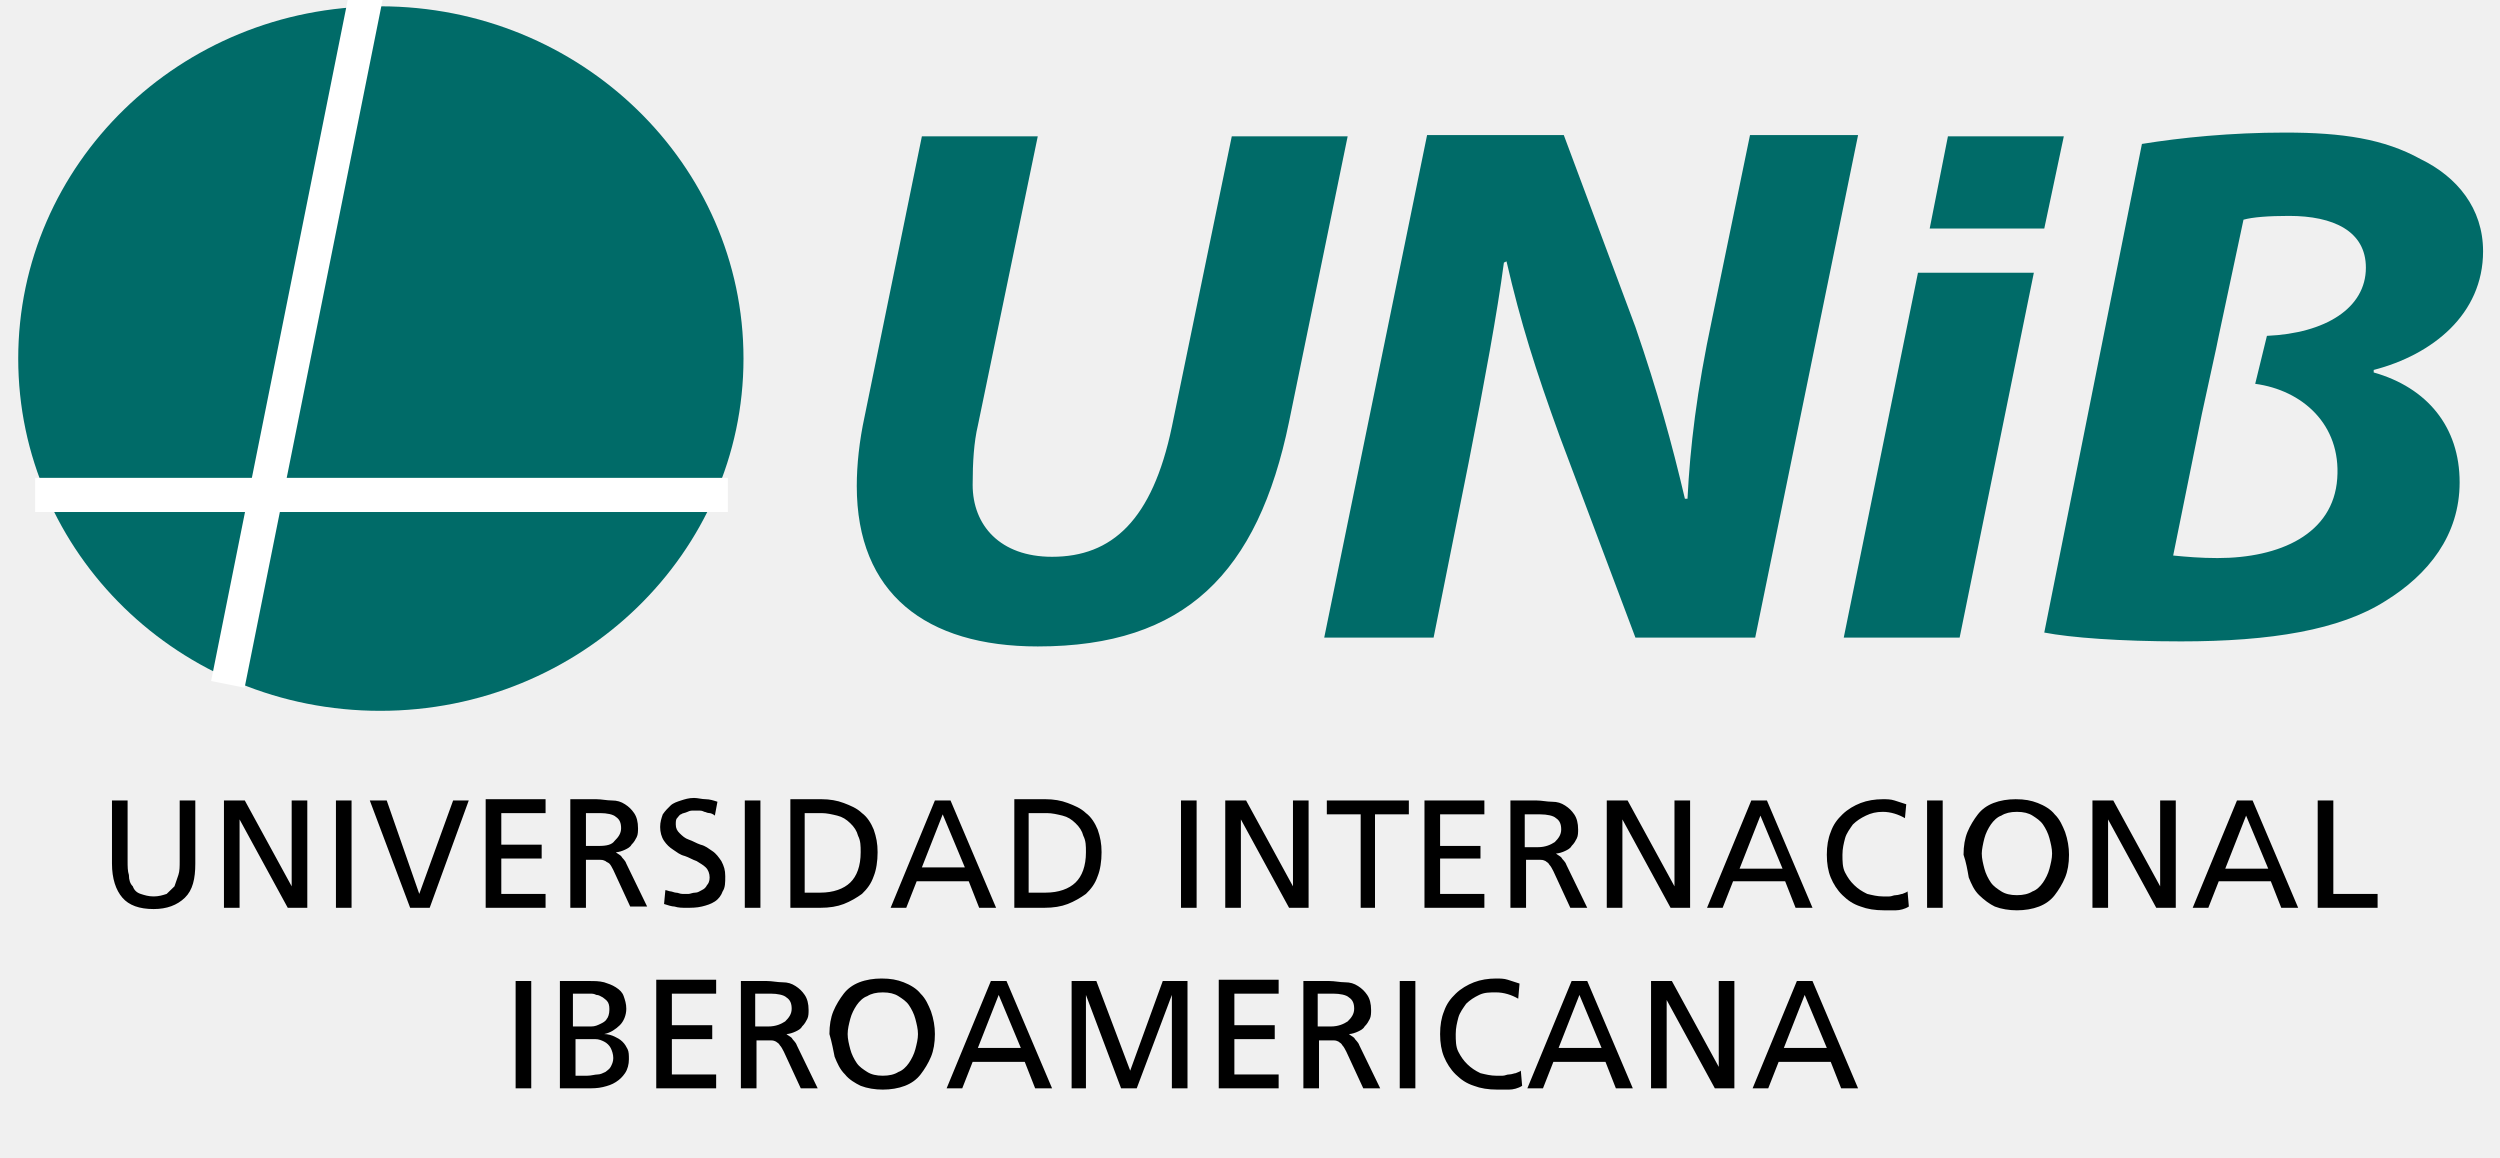
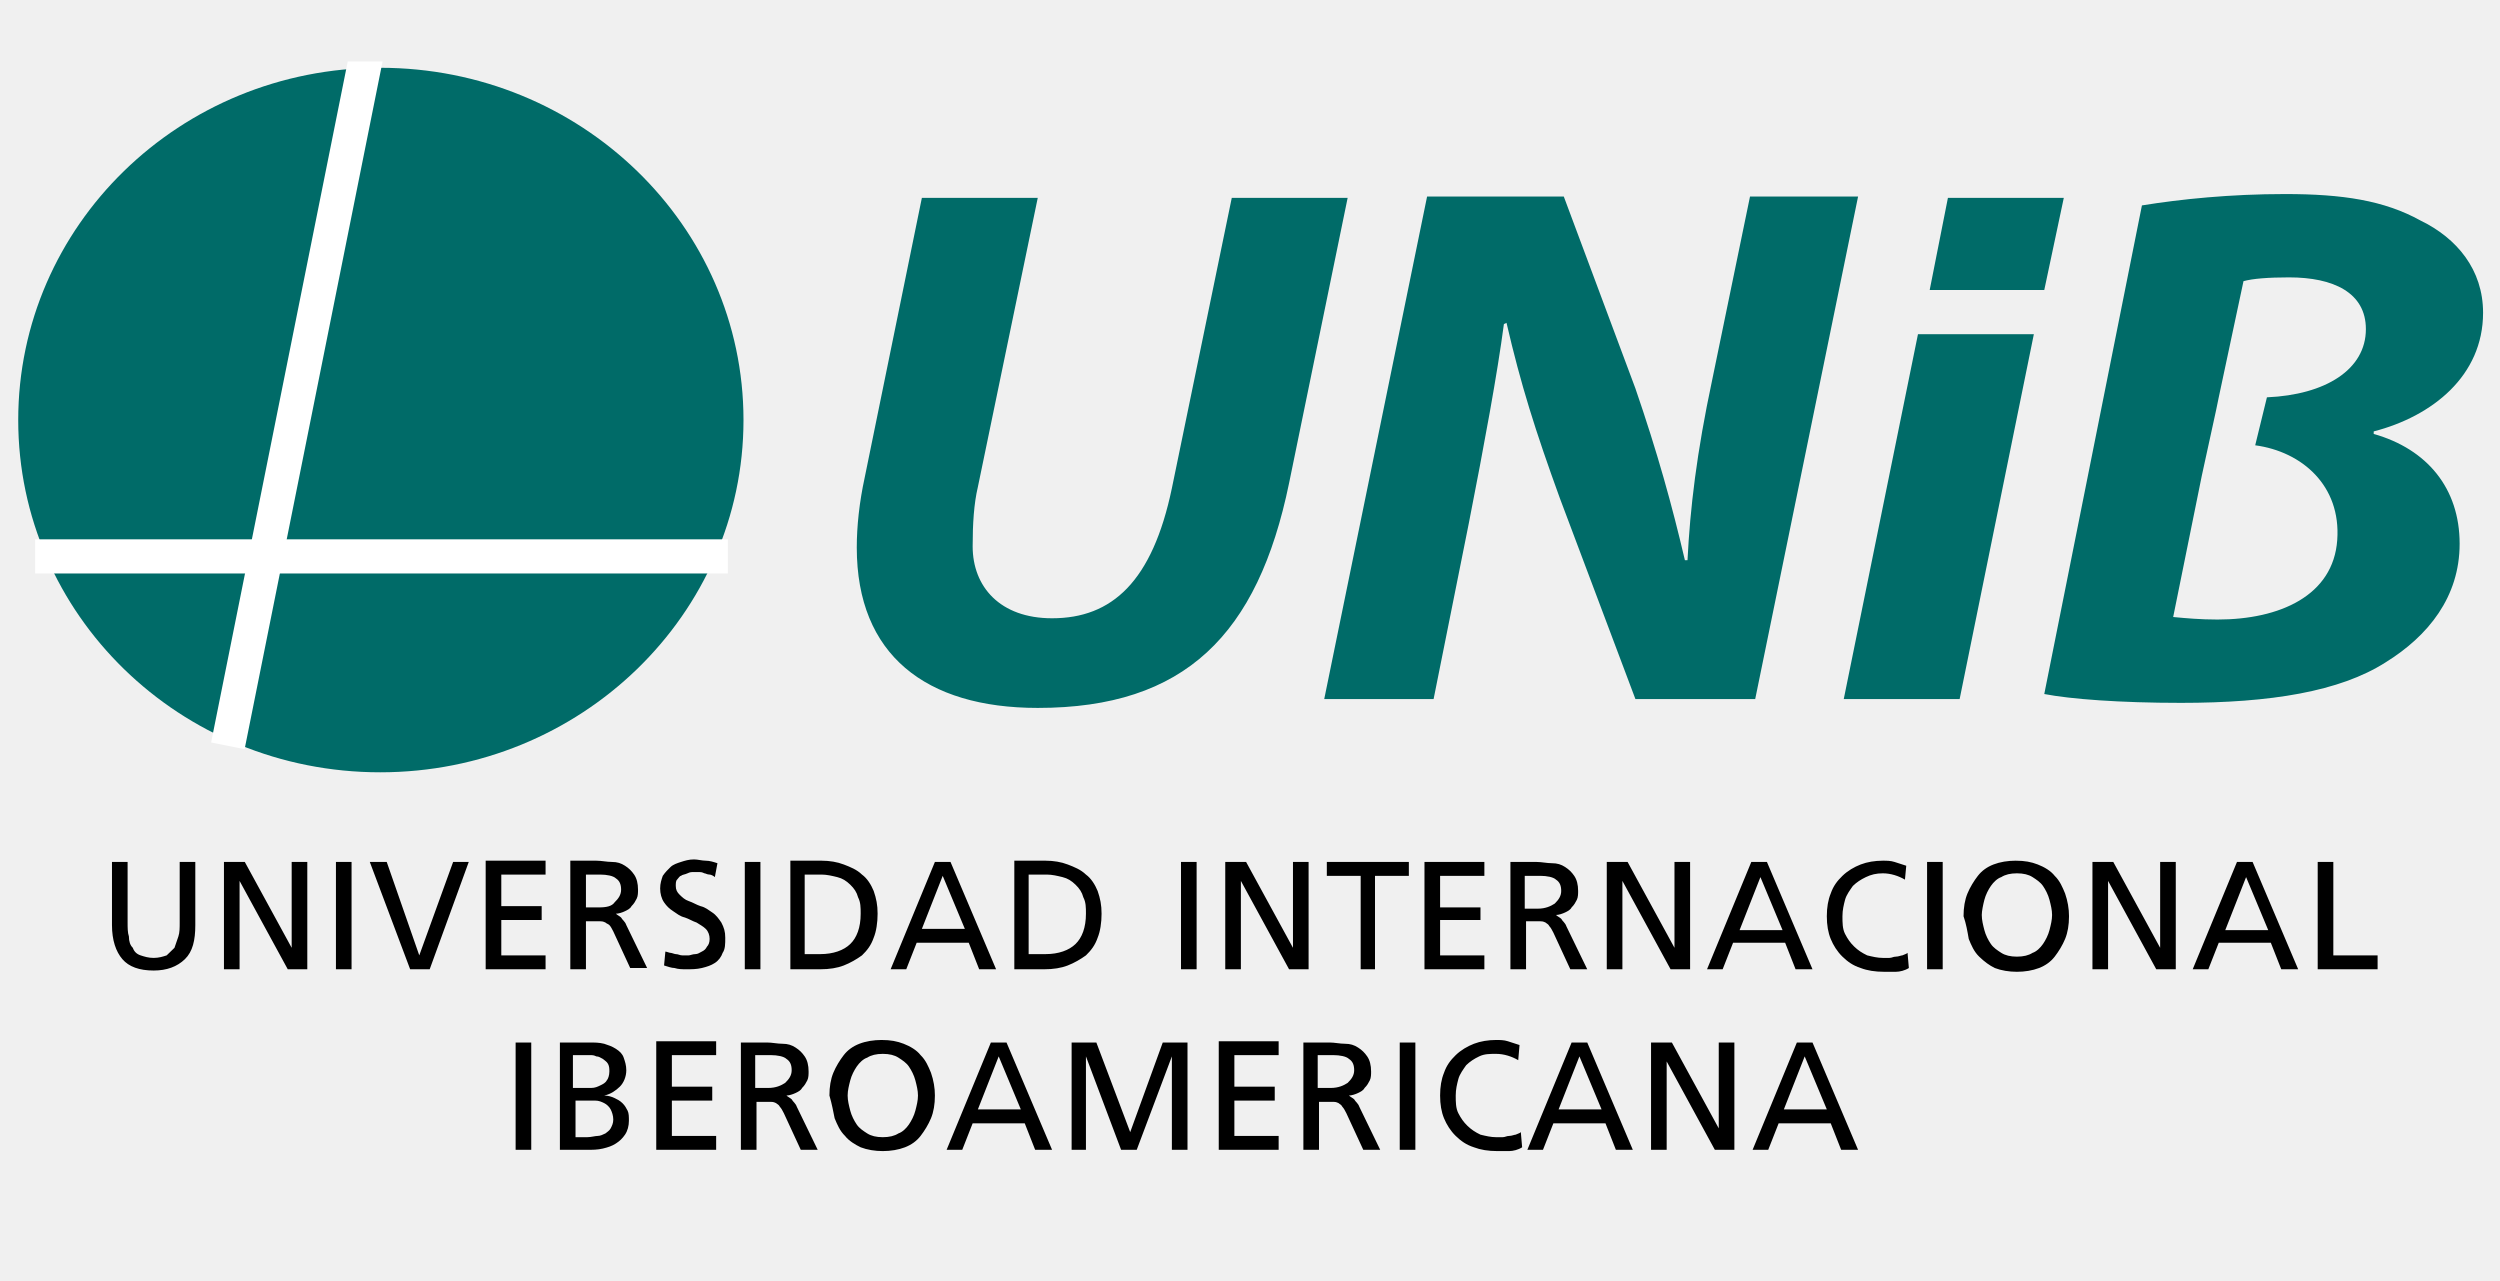
- <svg xmlns="http://www.w3.org/2000/svg" width="100%" height="100%" viewBox="0 0 244 113" fill="none">
+ <svg xmlns="http://www.w3.org/2000/svg" width="100%" height="100%" viewBox="0 -6 244 125" fill="none">
  <g clip-path="url(#clip0_202_195)">
    <path d="M199.521 61.737C202.063 62.23 206.892 62.6 212.865 62.6C221.633 62.6 228.369 61.491 232.817 58.657C237.01 56.069 240.06 52.249 240.06 47.073C240.06 41.651 236.883 37.831 231.673 36.352V36.106C237.392 34.627 242.348 30.684 242.348 24.522C242.348 20.333 239.806 17.252 236.248 15.527C232.69 13.555 228.623 12.939 223.031 12.939C217.694 12.939 212.865 13.432 209.052 14.048L199.521 61.737ZM220.108 37.461C224.683 38.078 228.496 41.405 228.115 46.703C227.733 52.126 222.523 54.467 216.423 54.467C214.771 54.467 213.373 54.343 212.102 54.22L214.898 40.419L216.296 34.011L216.55 32.779L218.965 21.442C219.854 21.195 221.379 21.072 223.413 21.072C227.733 21.072 230.91 22.551 230.91 26.124C230.91 30.068 226.971 32.532 221.252 32.779M139.919 62.23L143.35 45.102C144.875 37.338 146.146 30.437 146.781 25.631L147.035 25.508C148.433 31.546 149.831 35.983 152.246 42.637L159.617 62.23H171.308L181.348 13.185H170.8L167.115 31.053C165.59 38.201 164.954 43.623 164.7 48.675H164.446C163.175 43.253 161.777 38.201 159.617 31.916L152.627 13.185H139.283L129.244 62.23H139.919ZM89.975 13.309L84.383 40.665C83.875 43.007 83.621 45.348 83.621 47.443C83.621 57.917 90.356 63.093 101.285 63.093C115.646 63.093 122.763 55.946 125.813 41.158L131.531 13.309H120.221L114.375 41.651C112.469 50.77 108.529 54.343 102.683 54.343C97.6 54.343 94.931 51.263 94.931 47.32C94.931 45.102 95.058 43.13 95.44 41.528L101.285 13.309H89.975ZM199.521 22.304L201.427 13.309H190.117L188.338 22.304M179.95 62.23H191.26L198.504 26.617H187.194" fill="#006B68" />
    <path d="M37.108 69.377C56.679 69.377 72.565 53.974 72.565 34.997C72.565 16.02 56.679 0.616 37.108 0.616C17.538 0.616 1.779 16.02 1.779 34.997C1.779 53.974 17.538 69.377 37.108 69.377Z" fill="#006B68" />
    <path d="M35.837 -0.986L22.24 66.79" stroke="white" stroke-width="3.334" />
    <path d="M71.04 48.305H3.431" stroke="white" stroke-width="3.334" />
    <path d="M171.054 106.222H172.579L173.596 103.635H178.679L179.696 106.222H181.348L176.9 95.748H175.375L171.054 106.222ZM178.298 102.279H174.104L176.138 97.104L178.298 102.279ZM161.142 106.222H162.667V97.597L167.369 106.222H169.275V95.748H167.75V104.128L163.175 95.748H161.142V106.222ZM149.069 106.222H150.594L151.61 103.635H156.694L157.71 106.222H159.363L154.915 95.748H153.39L149.069 106.222ZM156.313 102.279H152.119L154.152 97.104L156.313 102.279ZM148.306 95.995C147.925 95.871 147.544 95.748 147.163 95.625C146.781 95.502 146.4 95.502 146.019 95.502C145.256 95.502 144.494 95.625 143.858 95.871C143.223 96.118 142.588 96.487 142.079 96.98C141.571 97.473 141.19 97.966 140.935 98.706C140.681 99.322 140.554 100.061 140.554 100.924C140.554 101.786 140.681 102.526 140.935 103.142C141.19 103.758 141.571 104.374 142.079 104.867C142.588 105.36 143.096 105.73 143.858 105.976C144.494 106.222 145.256 106.346 146.146 106.346C146.4 106.346 146.781 106.346 147.29 106.346C147.671 106.346 148.179 106.222 148.56 105.976L148.433 104.497C148.306 104.62 148.179 104.62 147.925 104.744C147.798 104.744 147.544 104.867 147.29 104.867C147.035 104.867 146.908 104.99 146.654 104.99C146.4 104.99 146.273 104.99 146.019 104.99C145.51 104.99 145.002 104.867 144.494 104.744C143.985 104.497 143.604 104.251 143.223 103.881C142.842 103.511 142.588 103.142 142.333 102.649C142.079 102.156 142.079 101.54 142.079 100.924C142.079 100.307 142.206 99.815 142.333 99.322C142.46 98.829 142.842 98.336 143.096 97.966C143.477 97.597 143.858 97.35 144.367 97.104C144.875 96.857 145.383 96.857 146.019 96.857C146.781 96.857 147.544 97.103 148.179 97.473L148.306 95.995ZM136.615 106.222H138.14V95.748H136.615V106.222ZM127.21 106.222H128.735V101.54H129.625C129.879 101.54 130.006 101.54 130.133 101.54C130.26 101.54 130.388 101.54 130.642 101.663C130.769 101.786 130.896 101.786 131.023 102.033C131.15 102.156 131.277 102.402 131.404 102.649L133.056 106.222H134.708L132.675 102.033C132.548 101.663 132.294 101.54 132.167 101.293C132.04 101.17 131.785 101.047 131.658 100.924C131.913 100.924 132.294 100.8 132.548 100.677C132.802 100.554 133.056 100.431 133.183 100.184C133.438 99.938 133.565 99.691 133.692 99.445C133.819 99.198 133.819 98.829 133.819 98.582C133.819 97.966 133.692 97.473 133.438 97.104C133.183 96.734 132.929 96.487 132.548 96.241C132.167 95.995 131.785 95.871 131.277 95.871C130.769 95.871 130.26 95.748 129.752 95.748H127.21V106.222ZM128.735 96.98H130.133C130.769 96.98 131.404 97.103 131.658 97.35C132.04 97.597 132.167 97.966 132.167 98.459C132.167 98.952 131.913 99.322 131.531 99.691C131.15 99.938 130.642 100.184 129.879 100.184H128.608V96.98H128.735ZM118.95 106.222H124.796V104.867H120.475V101.417H124.415V100.061H120.475V96.98H124.796V95.625H118.95V106.222ZM104.463 106.222H105.988V97.104L109.419 106.222H110.944L114.375 97.104V106.222H115.9V95.748H113.485L110.308 104.497L107.004 95.748H104.59V106.222H104.463ZM92.39 106.222H93.915L94.931 103.635H100.015L101.031 106.222H102.683L98.235 95.748H96.71L92.39 106.222ZM99.633 102.279H95.44L97.473 97.104L99.633 102.279ZM82.985 99.445C83.112 98.952 83.367 98.459 83.621 98.089C83.875 97.72 84.256 97.35 84.638 97.227C85.019 96.98 85.527 96.857 86.162 96.857C86.798 96.857 87.306 96.98 87.688 97.227C88.069 97.473 88.45 97.72 88.704 98.089C88.958 98.459 89.213 98.952 89.34 99.445C89.467 99.938 89.594 100.431 89.594 100.924C89.594 101.417 89.467 101.909 89.34 102.402C89.213 102.895 88.958 103.388 88.704 103.758C88.45 104.128 88.069 104.497 87.688 104.62C87.306 104.867 86.798 104.99 86.162 104.99C85.527 104.99 85.019 104.867 84.638 104.62C84.256 104.374 83.875 104.128 83.621 103.758C83.367 103.388 83.112 102.895 82.985 102.402C82.858 101.909 82.731 101.417 82.731 100.924C82.731 100.431 82.858 99.938 82.985 99.445ZM81.46 103.142C81.715 103.758 81.969 104.374 82.477 104.867C82.858 105.36 83.494 105.73 84.002 105.976C84.638 106.222 85.4 106.346 86.162 106.346C86.925 106.346 87.688 106.222 88.323 105.976C88.958 105.73 89.467 105.36 89.848 104.867C90.229 104.374 90.61 103.758 90.865 103.142C91.119 102.526 91.246 101.786 91.246 100.924C91.246 100.184 91.119 99.445 90.865 98.706C90.61 98.089 90.356 97.473 89.848 96.98C89.467 96.487 88.831 96.118 88.196 95.871C87.56 95.625 86.925 95.502 86.035 95.502C85.273 95.502 84.51 95.625 83.875 95.871C83.24 96.118 82.731 96.487 82.35 96.98C81.969 97.473 81.588 98.089 81.333 98.706C81.079 99.322 80.952 100.061 80.952 100.924C81.206 101.786 81.333 102.526 81.46 103.142ZM72.31 106.222H73.835V101.54H74.725C74.979 101.54 75.106 101.54 75.233 101.54C75.36 101.54 75.487 101.54 75.742 101.663C75.869 101.786 75.996 101.786 76.123 102.033C76.25 102.156 76.377 102.402 76.504 102.649L78.156 106.222H79.808L77.775 102.033C77.648 101.663 77.394 101.54 77.267 101.293C77.14 101.17 76.885 101.047 76.758 100.924C77.013 100.924 77.394 100.8 77.648 100.677C77.902 100.554 78.156 100.431 78.283 100.184C78.537 99.938 78.665 99.691 78.792 99.445C78.919 99.198 78.919 98.829 78.919 98.582C78.919 97.966 78.792 97.473 78.537 97.104C78.283 96.734 78.029 96.487 77.648 96.241C77.267 95.995 76.885 95.871 76.377 95.871C75.869 95.871 75.36 95.748 74.852 95.748H72.31V106.222ZM73.835 96.98H75.233C75.869 96.98 76.504 97.103 76.758 97.35C77.14 97.597 77.267 97.966 77.267 98.459C77.267 98.952 77.013 99.322 76.631 99.691C76.25 99.938 75.742 100.184 74.979 100.184H73.708V96.98H73.835ZM64.05 106.222H69.896V104.867H65.575V101.417H69.515V100.061H65.575V96.98H69.896V95.625H64.05V106.222ZM54.519 106.222H57.315C57.823 106.222 58.331 106.222 58.84 106.099C59.348 105.976 59.729 105.853 60.11 105.606C60.492 105.36 60.746 105.113 61 104.744C61.254 104.374 61.381 103.881 61.381 103.388C61.381 103.018 61.381 102.649 61.254 102.402C61.127 102.156 61 101.909 60.746 101.663C60.492 101.417 60.237 101.293 59.983 101.17C59.729 101.047 59.348 100.924 58.967 100.924C59.602 100.8 60.11 100.431 60.492 100.061C60.873 99.691 61.127 99.075 61.127 98.459C61.127 97.966 61 97.597 60.873 97.227C60.746 96.857 60.492 96.611 60.11 96.364C59.729 96.118 59.348 95.995 58.967 95.871C58.458 95.748 58.077 95.748 57.442 95.748H54.646V106.222H54.519ZM56.044 101.417H57.06C57.442 101.417 57.696 101.417 58.077 101.417C58.458 101.417 58.712 101.54 58.967 101.663C59.221 101.786 59.475 102.033 59.602 102.279C59.729 102.526 59.856 102.895 59.856 103.265C59.856 103.635 59.729 103.881 59.602 104.128C59.475 104.374 59.221 104.497 59.094 104.62C58.84 104.744 58.585 104.867 58.331 104.867C58.077 104.867 57.696 104.99 57.315 104.99H56.171V101.417H56.044ZM56.044 96.98H57.569C57.823 96.98 57.95 96.98 58.204 97.104C58.458 97.104 58.585 97.227 58.84 97.35C58.967 97.473 59.221 97.597 59.348 97.843C59.475 98.089 59.475 98.336 59.475 98.582C59.475 98.952 59.348 99.322 59.221 99.445C59.094 99.691 58.84 99.815 58.585 99.938C58.331 100.061 58.077 100.184 57.696 100.184C57.315 100.184 57.06 100.184 56.679 100.184H55.917V96.98H56.044ZM50.325 106.222H51.85V95.748H50.325V106.222Z" fill="black" />
    <path d="M226.208 88.601H232.054V87.245H227.733V78.126H226.208V88.601ZM214.008 88.601H215.533L216.55 86.013H221.633L222.65 88.601H224.302L219.854 78.126H218.329L214.008 88.601ZM221.379 84.781H217.185L219.219 79.605L221.379 84.781ZM204.223 88.601H205.748V79.975L210.45 88.601H212.356V78.126H210.831V86.506L206.256 78.126H204.223V88.601ZM193.675 81.823C193.802 81.33 194.056 80.838 194.31 80.468C194.565 80.098 194.946 79.728 195.327 79.605C195.708 79.359 196.217 79.236 196.852 79.236C197.488 79.236 197.996 79.359 198.377 79.605C198.758 79.852 199.14 80.098 199.394 80.468C199.648 80.838 199.902 81.33 200.029 81.823C200.156 82.316 200.283 82.809 200.283 83.302C200.283 83.795 200.156 84.288 200.029 84.781C199.902 85.274 199.648 85.767 199.394 86.136C199.14 86.506 198.758 86.876 198.377 86.999C197.996 87.245 197.488 87.369 196.852 87.369C196.217 87.369 195.708 87.245 195.327 86.999C194.946 86.752 194.565 86.506 194.31 86.136C194.056 85.767 193.802 85.274 193.675 84.781C193.548 84.288 193.421 83.795 193.421 83.302C193.421 82.932 193.548 82.316 193.675 81.823ZM192.15 85.643C192.404 86.26 192.658 86.876 193.167 87.369C193.675 87.862 194.183 88.231 194.692 88.478C195.327 88.724 196.09 88.847 196.852 88.847C197.615 88.847 198.377 88.724 199.013 88.478C199.648 88.231 200.156 87.862 200.538 87.369C200.919 86.876 201.3 86.26 201.554 85.643C201.808 85.027 201.935 84.288 201.935 83.425C201.935 82.686 201.808 81.947 201.554 81.207C201.3 80.591 201.046 79.975 200.538 79.482C200.156 78.989 199.521 78.619 198.885 78.373C198.25 78.126 197.615 78.003 196.725 78.003C195.963 78.003 195.2 78.126 194.565 78.373C193.929 78.619 193.421 78.989 193.04 79.482C192.658 79.975 192.277 80.591 192.023 81.207C191.769 81.823 191.642 82.563 191.642 83.425C191.896 84.165 192.023 84.904 192.15 85.643ZM188.083 88.601H189.608V78.126H188.083V88.601ZM186.05 78.496C185.669 78.373 185.288 78.25 184.906 78.126C184.525 78.003 184.144 78.003 183.763 78.003C183 78.003 182.238 78.126 181.602 78.373C180.967 78.619 180.331 78.989 179.823 79.482C179.315 79.975 178.933 80.468 178.679 81.207C178.425 81.823 178.298 82.563 178.298 83.425C178.298 84.288 178.425 85.027 178.679 85.643C178.933 86.26 179.315 86.876 179.823 87.369C180.331 87.862 180.84 88.231 181.602 88.478C182.238 88.724 183 88.847 183.89 88.847C184.144 88.847 184.525 88.847 185.033 88.847C185.415 88.847 185.923 88.724 186.304 88.478L186.177 86.999C186.05 87.122 185.923 87.122 185.669 87.245C185.542 87.245 185.288 87.369 185.033 87.369C184.779 87.369 184.652 87.492 184.398 87.492C184.144 87.492 184.017 87.492 183.763 87.492C183.254 87.492 182.746 87.369 182.238 87.245C181.729 86.999 181.348 86.752 180.967 86.383C180.585 86.013 180.331 85.643 180.077 85.15C179.823 84.657 179.823 84.041 179.823 83.425C179.823 82.809 179.95 82.316 180.077 81.823C180.204 81.33 180.585 80.838 180.84 80.468C181.221 80.098 181.602 79.852 182.11 79.605C182.619 79.359 183.127 79.236 183.763 79.236C184.525 79.236 185.288 79.482 185.923 79.852L186.05 78.496ZM166.606 88.601H168.131L169.148 86.013H174.231L175.248 88.601H176.9L172.452 78.126H170.927L166.606 88.601ZM173.977 84.781H169.783L171.817 79.605L173.977 84.781ZM156.821 88.601H158.346V79.975L163.048 88.601H164.954V78.126H163.429V86.506L158.854 78.126H156.821V88.601ZM147.417 88.601H148.942V83.918H149.831C150.085 83.918 150.213 83.918 150.34 83.918C150.467 83.918 150.594 83.918 150.848 84.041C150.975 84.165 151.102 84.165 151.229 84.411C151.356 84.534 151.483 84.781 151.61 85.027L153.263 88.601H154.915L152.881 84.411C152.754 84.041 152.5 83.918 152.373 83.672C152.246 83.549 151.992 83.425 151.865 83.302C152.119 83.302 152.5 83.179 152.754 83.056C153.008 82.932 153.263 82.809 153.39 82.563C153.644 82.316 153.771 82.07 153.898 81.823C154.025 81.577 154.025 81.207 154.025 80.961C154.025 80.345 153.898 79.852 153.644 79.482C153.39 79.112 153.135 78.866 152.754 78.619C152.373 78.373 151.992 78.25 151.483 78.25C150.975 78.25 150.467 78.126 149.958 78.126H147.417V88.601ZM148.942 79.482H150.34C150.975 79.482 151.61 79.605 151.865 79.852C152.246 80.098 152.373 80.468 152.373 80.961C152.373 81.454 152.119 81.823 151.738 82.193C151.356 82.439 150.848 82.686 150.085 82.686H148.815V79.482H148.942ZM139.029 88.601H144.875V87.245H140.554V83.795H144.494V82.563H140.554V79.482H144.875V78.126H139.029V88.601ZM132.675 88.601H134.2V79.482H137.504V78.126H129.498V79.482H132.802V88.601H132.675ZM119.585 88.601H121.11V79.975L125.813 88.601H127.719V78.126H126.194V86.506L121.619 78.126H119.585V88.601ZM115.265 88.601H116.79V78.126H115.265V88.601Z" fill="black" />
    <path d="M98.871 88.601H101.921C102.81 88.601 103.573 88.478 104.208 88.231C104.844 87.985 105.479 87.615 105.988 87.245C106.496 86.752 106.877 86.26 107.131 85.52C107.385 84.904 107.513 84.041 107.513 83.179C107.513 82.316 107.385 81.7 107.131 80.961C106.877 80.345 106.496 79.728 105.988 79.359C105.479 78.866 104.844 78.619 104.208 78.373C103.573 78.126 102.81 78.003 102.048 78.003H98.998V88.601H98.871ZM100.396 79.359H102.175C102.683 79.359 103.192 79.482 103.7 79.605C104.208 79.728 104.59 79.975 104.971 80.345C105.352 80.714 105.606 81.084 105.733 81.577C105.988 82.07 105.988 82.563 105.988 83.179C105.988 84.534 105.606 85.52 104.971 86.136C104.335 86.752 103.319 87.122 102.048 87.122H100.396V79.359ZM86.925 88.601H88.45L89.467 86.013H94.55L95.567 88.601H97.219L92.771 78.126H91.246L86.925 88.601ZM94.169 84.657H89.975L92.008 79.482L94.169 84.657ZM77.013 88.601H80.062C80.952 88.601 81.715 88.478 82.35 88.231C82.986 87.985 83.621 87.615 84.129 87.245C84.638 86.752 85.019 86.26 85.273 85.52C85.527 84.904 85.654 84.041 85.654 83.179C85.654 82.316 85.527 81.7 85.273 80.961C85.019 80.345 84.638 79.728 84.129 79.359C83.621 78.866 82.986 78.619 82.35 78.373C81.715 78.126 80.952 78.003 80.19 78.003H77.14V88.601H77.013ZM78.41 79.359H80.19C80.698 79.359 81.206 79.482 81.715 79.605C82.223 79.728 82.604 79.975 82.986 80.345C83.367 80.714 83.621 81.084 83.748 81.577C84.002 82.07 84.002 82.563 84.002 83.179C84.002 84.534 83.621 85.52 82.986 86.136C82.35 86.752 81.333 87.122 80.062 87.122H78.537V79.359H78.41ZM72.692 88.601H74.217V78.126H72.692V88.601ZM70.023 78.25C69.642 78.126 69.26 78.003 68.879 78.003C68.498 78.003 68.117 77.88 67.735 77.88C67.227 77.88 66.846 78.003 66.465 78.126C66.083 78.25 65.702 78.373 65.448 78.619C65.194 78.866 64.94 79.112 64.686 79.482C64.558 79.852 64.431 80.221 64.431 80.714C64.431 81.207 64.558 81.7 64.812 82.07C65.067 82.439 65.321 82.686 65.702 82.932C66.083 83.179 66.338 83.425 66.846 83.549C67.227 83.672 67.608 83.918 67.99 84.041C68.371 84.288 68.625 84.411 68.879 84.657C69.133 84.904 69.26 85.274 69.26 85.643C69.26 86.013 69.133 86.26 69.006 86.383C68.879 86.629 68.752 86.752 68.498 86.876C68.244 86.999 68.117 87.122 67.862 87.122C67.608 87.122 67.354 87.245 67.227 87.245C67.1 87.245 66.846 87.245 66.592 87.245C66.338 87.245 66.21 87.122 65.956 87.122C65.829 87.122 65.575 86.999 65.448 86.999C65.321 86.999 65.067 86.876 64.94 86.876L64.812 88.231C65.194 88.354 65.575 88.478 65.829 88.478C66.21 88.601 66.592 88.601 66.973 88.601C67.481 88.601 67.99 88.601 68.498 88.478C69.006 88.354 69.388 88.231 69.769 87.985C70.15 87.738 70.404 87.369 70.531 86.999C70.785 86.629 70.785 86.136 70.785 85.52C70.785 84.904 70.658 84.534 70.404 84.041C70.15 83.672 69.896 83.302 69.515 83.056C69.133 82.809 68.879 82.563 68.371 82.439C67.99 82.316 67.608 82.07 67.227 81.947C66.846 81.823 66.592 81.577 66.338 81.33C66.083 81.084 65.956 80.838 65.956 80.468C65.956 80.221 65.956 79.975 66.083 79.852C66.21 79.728 66.338 79.482 66.465 79.482C66.592 79.359 66.846 79.359 67.1 79.236C67.354 79.112 67.481 79.112 67.735 79.112C67.862 79.112 68.117 79.112 68.244 79.112C68.371 79.112 68.498 79.112 68.752 79.236C68.879 79.236 69.006 79.359 69.26 79.359C69.388 79.359 69.642 79.482 69.769 79.605L70.023 78.25ZM55.663 88.601H57.188V83.918H58.077C58.331 83.918 58.458 83.918 58.585 83.918C58.712 83.918 58.84 83.918 59.094 84.041C59.221 84.165 59.348 84.165 59.475 84.288C59.602 84.411 59.729 84.657 59.856 84.904L61.508 88.478H63.16L61.127 84.288C61 83.918 60.746 83.795 60.619 83.549C60.492 83.425 60.237 83.302 60.11 83.179C60.365 83.179 60.746 83.056 61 82.932C61.254 82.809 61.508 82.686 61.636 82.439C61.89 82.193 62.017 81.947 62.144 81.7C62.271 81.454 62.271 81.084 62.271 80.838C62.271 80.221 62.144 79.728 61.89 79.359C61.635 78.989 61.381 78.743 61 78.496C60.619 78.25 60.237 78.126 59.729 78.126C59.221 78.126 58.712 78.003 58.204 78.003H55.663V88.601ZM57.188 79.359H58.585C59.221 79.359 59.856 79.482 60.11 79.728C60.492 79.975 60.619 80.345 60.619 80.838C60.619 81.33 60.365 81.7 59.983 82.07C59.729 82.439 59.221 82.563 58.458 82.563H57.188V79.359ZM47.402 88.601H53.248V87.245H48.927V83.795H52.867V82.439H48.927V79.359H53.248V78.003H47.402V88.601ZM45.75 78.126H44.225L40.921 87.245L37.744 78.126H36.092L40.031 88.601H41.938L45.75 78.126ZM32.788 88.601H34.312V78.126H32.788V88.601ZM21.858 88.601H23.383V79.975L28.085 88.601H29.992V78.126H28.467V86.506L23.892 78.126H21.858V88.601ZM19.062 78.126H17.538V84.041C17.538 84.534 17.538 85.027 17.41 85.397C17.283 85.767 17.156 86.136 17.029 86.506C16.775 86.752 16.521 86.999 16.267 87.245C15.885 87.369 15.504 87.492 14.996 87.492C14.488 87.492 14.106 87.369 13.725 87.245C13.344 87.122 13.09 86.876 12.963 86.506C12.708 86.26 12.581 85.89 12.581 85.397C12.454 85.027 12.454 84.534 12.454 84.041V78.126H10.929V84.288C10.929 85.767 11.31 86.876 11.946 87.615C12.581 88.354 13.598 88.724 14.996 88.724C16.267 88.724 17.283 88.354 18.046 87.615C18.808 86.876 19.062 85.767 19.062 84.288V78.126Z" fill="black" />
  </g>
  <defs>
    <clipPath id="clip0_202_195">
      <rect width="244" height="113" fill="white" />
    </clipPath>
  </defs>
</svg>
